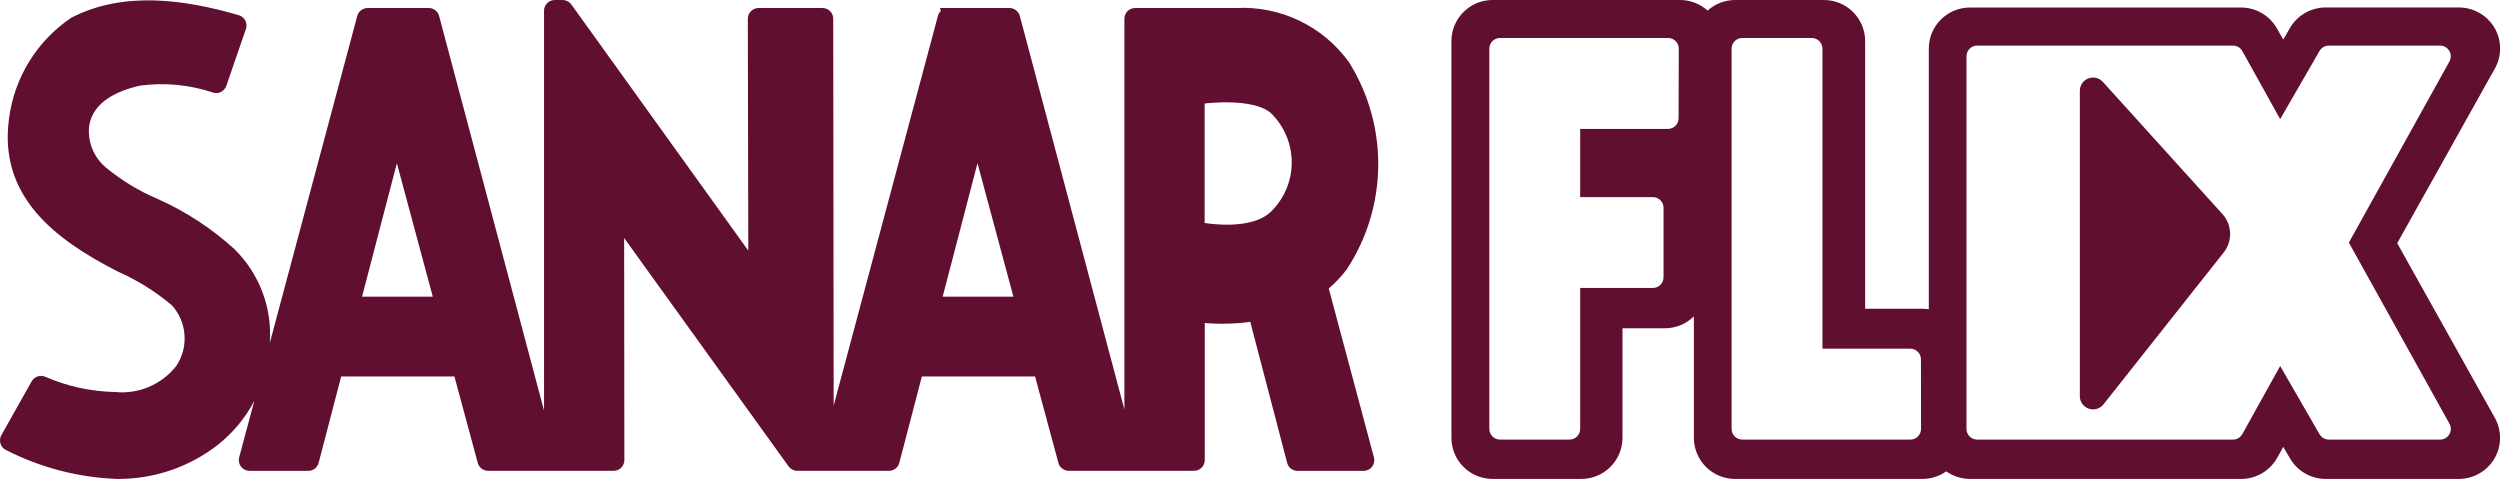
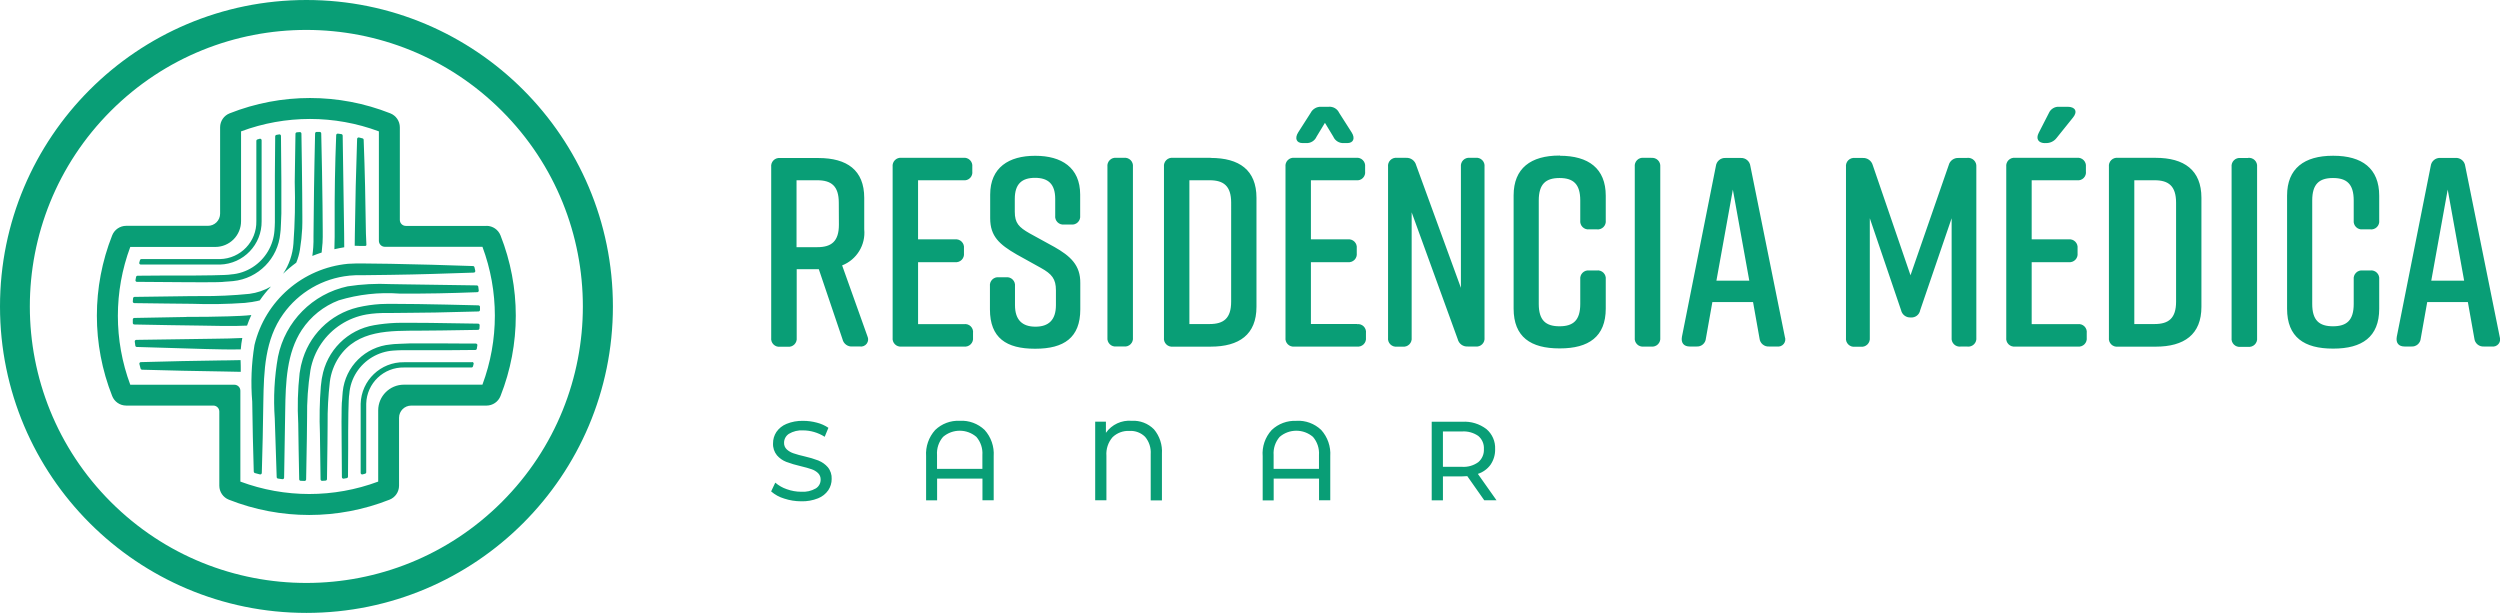
- <svg xmlns="http://www.w3.org/2000/svg" width="104.398" height="20" viewBox="0 0 104.398 20">
+ <svg xmlns="http://www.w3.org/2000/svg" width="163.157" height="40" viewBox="0 0 163.157 40">
  <defs>
-     <style>.a{fill:#600f30;}</style>
+     <style>.a{fill:#099e76;}</style>
  </defs>
-   <g transform="translate(0 0)">
-     <g transform="translate(0 0)">
-       <path class="a" d="M104.2,17.456l-4.081-7.3,4.081-7.3a1.709,1.709,0,0,0-.021-1.7,1.731,1.731,0,0,0-1.485-.844H97.132a1.729,1.729,0,0,0-1.492.856l-.28.483L95.1,1.194A1.725,1.725,0,0,0,93.6.314H82.28a1.719,1.719,0,0,0-1.722,1.712V12.914a1.737,1.737,0,0,0-.269-.021H77.9V1.712A1.719,1.719,0,0,0,76.175,0h-3.7a1.721,1.721,0,0,0-1.154.442A1.722,1.722,0,0,0,70.163,0H62.345a1.719,1.719,0,0,0-1.722,1.712V18.287A1.719,1.719,0,0,0,62.345,20h3.7a1.719,1.719,0,0,0,1.722-1.712V13.709H69.53a1.722,1.722,0,0,0,1.218-.5v5.081A1.719,1.719,0,0,0,72.47,20h7.817a1.721,1.721,0,0,0,1-.316,1.721,1.721,0,0,0,1,.316H93.6a1.725,1.725,0,0,0,1.505-.88l.257-.459.28.483A1.729,1.729,0,0,0,97.132,20h5.558a1.731,1.731,0,0,0,1.485-.844A1.71,1.71,0,0,0,104.2,17.456ZM70.109,4.937a.447.447,0,0,1-.447.447H66V8.231h3.034a.447.447,0,0,1,.447.447v2.9a.447.447,0,0,1-.447.447H66V17.91a.447.447,0,0,1-.447.447h-2.9a.447.447,0,0,1-.447-.447V2.033a.447.447,0,0,1,.447-.447h7.017a.447.447,0,0,1,.447.447ZM80.234,17.91a.447.447,0,0,1-.447.447H72.77a.447.447,0,0,1-.447-.447V2.033a.447.447,0,0,1,.447-.447h2.9a.447.447,0,0,1,.447.447V14.56h3.666a.447.447,0,0,1,.447.447Zm21.674.447H97.262a.447.447,0,0,1-.387-.224l-1.644-2.849-1.58,2.843a.447.447,0,0,1-.391.23H82.579a.447.447,0,0,1-.447-.447V2.35a.447.447,0,0,1,.447-.447H93.26a.447.447,0,0,1,.391.23l1.58,2.843,1.644-2.849a.447.447,0,0,1,.387-.223h4.646a.447.447,0,0,1,.391.664L98.1,10.13l4.2,7.563A.447.447,0,0,1,101.908,18.357ZM87.828,3.42a.553.553,0,0,0-.963.371V16.543a.553.553,0,0,0,.987.343l5.023-6.345a1.241,1.241,0,0,0-.053-1.6ZM56.246,11.258a8.01,8.01,0,0,0,.1-8.659A5.462,5.462,0,0,0,51.614.335h-4.2a.447.447,0,0,0-.447.447V17.1L42.6.667a.447.447,0,0,0-.432-.332h-2.9L39.3.461a.446.446,0,0,0-.121.206l-4.353,16.27L34.808.782a.447.447,0,0,0-.447-.447H31.688a.447.447,0,0,0-.447.448l.02,9.682L23.871.186A.447.447,0,0,0,23.508,0h-.329a.447.447,0,0,0-.447.447v16.7L18.35.667a.447.447,0,0,0-.432-.332H15.364a.447.447,0,0,0-.432.331L11.28,14.319A4.983,4.983,0,0,0,9.8,10.4,12.072,12.072,0,0,0,6.616,8.316,8.8,8.8,0,0,1,4.421,6.984a1.978,1.978,0,0,1-.684-1.733C3.9,4.261,4.878,3.8,5.86,3.575A6.774,6.774,0,0,1,8.9,3.863a.447.447,0,0,0,.565-.277c.218-.635.6-1.758.818-2.377a.447.447,0,0,0-.3-.575C7.717-.026,5.161-.385,2.99.741a5.991,5.991,0,0,0-2.6,4.212c-.449,3.259,1.939,5.058,4.546,6.389A9.266,9.266,0,0,1,7.2,12.758a2.069,2.069,0,0,1,.176,2.522A2.879,2.879,0,0,1,4.824,16.37,7.666,7.666,0,0,1,1.9,15.732a.447.447,0,0,0-.564.192L.07,18.172a.447.447,0,0,0,.2.624A11.088,11.088,0,0,0,4.9,20H4.94a6.751,6.751,0,0,0,4.185-1.436,5.746,5.746,0,0,0,1.507-1.821L10,19.1a.447.447,0,0,0,.431.562h2.456a.447.447,0,0,0,.432-.334l.941-3.606H18.99l.973,3.605a.447.447,0,0,0,.433.334h5.243a.447.447,0,0,0,.447-.447l-.009-9.274,6.867,9.535a.447.447,0,0,0,.363.186h3.829a.447.447,0,0,0,.432-.334l.941-3.606h4.728l.973,3.605a.447.447,0,0,0,.433.334h5.233a.447.447,0,0,0,.447-.447V13.49c.244.019.489.029.733.029s.493-.01.732-.03q.218-.018.435-.049l1.541,5.89a.447.447,0,0,0,.432.334h2.76a.447.447,0,0,0,.432-.562L55.5,12.046A4.985,4.985,0,0,0,56.246,11.258ZM15.132,12.389l1.454-5.574,1.5,5.574Zm24.246,0,1.454-5.574,1.5,5.574ZM53.089,8.837c-.841.822-2.771.473-2.771.473V4.322s2.023-.257,2.771.405A2.872,2.872,0,0,1,53.089,8.837Z" transform="translate(-0.013 0)" />
+   <g transform="translate(-0.04 0)">
+     <g transform="translate(0.04 0)">
+       <path class="a" d="M22.827,17.989c.147-.013.283-.025.425-.028s.293,0,.44,0l1.81-.023c2.021-.028,3.464-.081,5.462-.147a.1.1,0,0,0,.094-.119c-.018-.079-.035-.155-.054-.236a.1.1,0,0,0-.092-.073c-1.987-.067-3.409-.11-5.409-.147l-1.81-.022c-.293,0-.623,0-.939.022a6.959,6.959,0,0,0-6.106,5.3,15.073,15.073,0,0,0-.147,3.7c.022,1.583.051,2.988.1,4.565a.1.1,0,0,0,.067.091c.11.035.223.06.336.089a.1.1,0,0,0,.122-.092c.048-1.612.078-3.032.1-4.653.035-2,.092-4.047,1.3-5.725a6.038,6.038,0,0,1,4.3-2.5ZM22.15,19.6a10.914,10.914,0,0,1,3.957-.44c1.895.01,3.214-.021,5.084-.091a.1.1,0,0,0,.094-.108c-.009-.084-.021-.169-.031-.251a.1.1,0,0,0-.1-.084c-1.758-.028-2.963-.044-4.744-.07l-.9-.015a13.932,13.932,0,0,0-2.784.147,5.9,5.9,0,0,0-4.543,4.591,16.3,16.3,0,0,0-.211,4.036c.041,1.35.084,2.472.125,3.817a.1.1,0,0,0,.079.1c.1.016.191.028.293.041a.1.1,0,0,0,.113-.1c.023-1.543.048-2.849.072-4.4.028-1.81.088-3.731,1.083-5.243A5.045,5.045,0,0,1,22.15,19.6Zm-9.943,1.087c-.781.015-2.258.038-3.4.063a.1.1,0,0,0-.1.1v.233a.1.1,0,0,0,.094.094c1.445.035,3.294.057,4.383.073.551.009,2.126.051,2.979,0a6.218,6.218,0,0,1,.28-.689c-.8.091-2.3.1-2.872.114-.321,0-1.036,0-1.364.006Zm19.587-5.944H26.526a.39.39,0,0,1-.391-.39V8.307a.983.983,0,0,0-.623-.911,14.245,14.245,0,0,0-10.484,0,.98.98,0,0,0-.623.911v5.637a.794.794,0,0,1-.8.794H8.274a.983.983,0,0,0-.913.623,14.251,14.251,0,0,0,0,10.484.982.982,0,0,0,.911.624h5.69a.391.391,0,0,1,.391.39V31.7a.982.982,0,0,0,.623.911,14.266,14.266,0,0,0,10.484,0,.982.982,0,0,0,.623-.911V27.264a.794.794,0,0,1,.794-.794h4.916a.983.983,0,0,0,.911-.624,14.266,14.266,0,0,0,0-10.484.985.985,0,0,0-.911-.623Zm-.268,10.362H26.4a1.679,1.679,0,0,0-1.678,1.679V31.43a12.885,12.885,0,0,1-8.995,0V25.5a.391.391,0,0,0-.39-.391H8.542a12.887,12.887,0,0,1,0-8.993h5.551a1.679,1.679,0,0,0,1.679-1.685V8.574a12.885,12.885,0,0,1,8.995,0v7.142a.391.391,0,0,0,.39.391h6.369a12.887,12.887,0,0,1,0,8.993Zm-.686-1.465H26.412a2.79,2.79,0,0,0-2.834,2.707v4.521a.1.1,0,0,0,.123.094l.17-.047a.1.1,0,0,0,.07-.1V26.348a2.423,2.423,0,0,1,2.477-2.365h4.39a.1.1,0,0,0,.1-.069l.038-.147a.1.1,0,0,0-.1-.139Zm.421-3.712c-1.449-.037-2.814-.067-3.957-.084l-1.612-.013c-.176,0-.642,0-.831.013a8.9,8.9,0,0,0-1.465.214,4.982,4.982,0,0,0-3.681,3.68c-.048.135-.088.481-.122.621a19.748,19.748,0,0,0-.089,3.28c.015.986.032,2.289.062,3.639a.1.1,0,0,0,.092.1,2.583,2.583,0,0,1,.261.009.1.1,0,0,0,.1-.1c.021-1.045.034-1.977.047-2.666,0-.328.012-1.042.015-1.37a18.3,18.3,0,0,1,.218-3.089,4.453,4.453,0,0,1,.706-1.734,4.513,4.513,0,0,1,2.951-1.905,6.647,6.647,0,0,1,.665-.078c.085-.007.27-.015.356-.016s.28,0,.369,0l1.514-.015c.377,0,1.2-.01,1.575-.018.787-.015,1.71-.042,2.83-.069a.1.1,0,0,0,.1-.1v-.21A.1.1,0,0,0,31.261,19.93Zm-.016,1.194c-1.224-.022-2.418-.038-3.124-.048l-1.5-.009c-.119,0-.652,0-.778.009a11.065,11.065,0,0,0-1.377.147,4.16,4.16,0,0,0-3.406,3.4c-.032.089-.059.492-.081.586a25.813,25.813,0,0,0-.06,3.069c.009.639.021,1.822.041,3.006a.1.1,0,0,0,.1.1l.229-.015a.1.1,0,0,0,.091-.1c.013-.986.023-1.889.031-2.334,0-.22.009-1.026.01-1.237a22.026,22.026,0,0,1,.147-2.792,3.75,3.75,0,0,1,.586-1.581c1.215-1.823,3.351-1.731,5.3-1.744.252,0,1.172-.009,1.421-.013l2.356-.037a.1.1,0,0,0,.1-.089,1.266,1.266,0,0,1,.012-.212.1.1,0,0,0-.091-.106ZM20.034,0A20,20,0,1,0,40.04,20,20,20,0,0,0,20.034,0ZM32.794,32.759a18.046,18.046,0,1,1,0-25.52,18.046,18.046,0,0,1,0,25.52ZM31.1,22.421c-1.026-.007-1.857,0-2.164-.01H26.815c-.113.01-1.184.034-1.288.07a3.438,3.438,0,0,0-3.12,3.085c-.016.044-.029.5-.041.545-.056.236-.034,2.588-.029,2.828,0,.293.009,1.2.016,2.2a.1.1,0,0,0,.114.1l.205-.035a.1.1,0,0,0,.079-.1c0-.888.007-1.628.012-1.83V28.18c0-.245.01-2.233.073-2.468a3.006,3.006,0,0,1,.47-1.411,3.107,3.107,0,0,1,2.4-1.421c.051-.012.484-.021.538-.025H29.3c.214,0,.843-.009,1.758-.015a.1.1,0,0,0,.1-.079q.018-.1.031-.2a.1.1,0,0,0-.088-.138ZM21.089,15.884c.018-.191.015-.657.013-.832l-.013-1.612c-.018-1.228-.042-3.224-.084-4.73a.1.1,0,0,0-.094-.1h-.207a.1.1,0,0,0-.1.1c-.031,1.172-.054,2.739-.07,3.608,0,.378-.013,1.2-.018,1.575L20.5,15.406v.369c0,.076-.009.271-.016.356-.012.135-.032.4-.06.572.2-.081.4-.155.608-.221.022-.239.041-.462.054-.6Zm1.417.259c0-.293,0-.586-.007-.891l-.013-.9c-.029-1.876-.053-3.625-.082-5.5a.1.1,0,0,0-.082-.1c-.076-.012-.154-.021-.23-.031a.1.1,0,0,0-.111.094c-.078,1.986-.11,3.847-.1,5.838,0,.536.007,1.08-.018,1.612.21-.048.425-.092.642-.127ZM8.929,22.181a.1.1,0,0,0-.094.111c.012.091.021.183.037.274a.1.1,0,0,0,.092.078l4.563.136c.643.019,1.583.038,2.226.021a6,6,0,0,1,.1-.743c-.5.031-1.29.041-1.782.048C12.393,22.128,10.614,22.154,8.929,22.181Zm10.687-5.9a12.388,12.388,0,0,0,.147-1.376c.012-.127.01-.661.009-.778l-.009-1.5c-.01-.781-.026-2.66-.051-3.907a.1.1,0,0,0-.1-.1l-.2.015a.1.1,0,0,0-.089.094c-.019,1.059-.038,2.589-.048,3.14a39.537,39.537,0,0,1-.086,4.042,4.036,4.036,0,0,1-.674,1.955,7.72,7.72,0,0,1,.859-.722A3.942,3.942,0,0,0,19.617,16.284Zm4.278-.234a.062.062,0,0,0,.059-.062l-.032-.747c-.029-2.079-.067-4.039-.147-6.115a.1.1,0,0,0-.072-.092l-.234-.059a.1.1,0,0,0-.122.092c-.073,2.1-.119,4.072-.147,6.174l-.01.8C23.416,16.048,23.667,16.058,23.894,16.049ZM8.816,19.783c1.257.022,3.023.034,3.744.044a32.8,32.8,0,0,0,3.46-.059c.094-.023.5-.05.586-.082a3.417,3.417,0,0,0,.387-.081,7.2,7.2,0,0,1,.733-.907,3.74,3.74,0,0,1-1.407.479,29.364,29.364,0,0,1-3.183.147c-.218,0-1.017,0-1.235.01-.519.009-2.008.026-3.077.042a.1.1,0,0,0-.1.091c0,.072-.013.147-.018.214a.1.1,0,0,0,.106.1Zm5.806,3.737c-1.728.025-3.664.059-5.394.113a.1.1,0,0,0-.091.123c.028.1.048.2.078.3a.1.1,0,0,0,.091.072c1.693.051,3.631.092,5.317.116.293,0,.826.013,1.13.023,0-.293,0-.5-.012-.765-.274.01-.843.016-1.118.021ZM8.973,18.394c1.065.01,2.579.016,2.913.021.24,0,2.589.028,2.825-.029.047-.01.5-.025.544-.041a3.436,3.436,0,0,0,3.077-3.12c.037-.1.06-1.172.07-1.288V11.814c0-.352-.015-1.873-.025-2.943a.1.1,0,0,0-.113-.1l-.18.031A.1.1,0,0,0,18,8.9c-.009.985-.015,2.286-.021,2.535v3.069c0,.053-.015.485-.026.536a3.111,3.111,0,0,1-1.427,2.4,3.009,3.009,0,0,1-1.408.469c-.233.063-2.22.069-2.465.073H11.568c-.24,0-1.577,0-2.554.013a.1.1,0,0,0-.094.081c-.012.064-.025.13-.037.195a.1.1,0,0,0,.089.125Zm.246-1.128H14.4a2.793,2.793,0,0,0,2.714-2.834V9.156a.1.1,0,0,0-.123-.1L16.84,9.1a.1.1,0,0,0-.07.094v5.234A2.425,2.425,0,0,1,14.4,16.908H9.269a.1.1,0,0,0-.094.07c-.016.056-.032.111-.047.167a.1.1,0,0,0,.1.12ZM133.506,9.338h.053a.85.85,0,0,0,.7-.334l1.073-1.336c.317-.387.147-.7-.352-.7h-.545a.689.689,0,0,0-.686.422l-.658,1.284c-.2.387-.022.668.418.668ZM72.9,22.613h.492a.528.528,0,0,0,.586-.586V10.885a.528.528,0,0,0-.586-.586H72.9a.526.526,0,0,0-.586.586V22.033A.526.526,0,0,0,72.9,22.613ZM85.049,9.338h.229a.7.7,0,0,0,.686-.422l.545-.9.545.9a.7.7,0,0,0,.686.422h.229c.4,0,.528-.317.281-.7L87.44,7.368a.689.689,0,0,0-.686-.4h-.492a.733.733,0,0,0-.686.4l-.809,1.266C84.521,9.021,84.644,9.338,85.049,9.338ZM97.323,30.319a1.719,1.719,0,0,0,.293-1.011A1.612,1.612,0,0,0,97.045,28a2.365,2.365,0,0,0-1.568-.476h-2v5.129h.733V31.089h1.268a2.845,2.845,0,0,0,.322-.015l1.106,1.575h.8l-1.216-1.722a1.654,1.654,0,0,0,.835-.608Zm-1.868.147H94.209V28.158h1.246a1.671,1.671,0,0,1,1.062.293,1.033,1.033,0,0,1,.366.854,1.045,1.045,0,0,1-.366.857A1.628,1.628,0,0,1,95.455,30.466Zm40.185-9.313h-3.007V17.11h2.409a.526.526,0,0,0,.586-.586v-.317a.526.526,0,0,0-.586-.586h-2.409V11.764h2.953a.518.518,0,0,0,.586-.586v-.293a.526.526,0,0,0-.586-.586H131.56a.526.526,0,0,0-.586.586V22.033a.525.525,0,0,0,.586.586h4.08a.525.525,0,0,0,.586-.586v-.293a.521.521,0,0,0-.586-.586Zm-7.21-10.844h-.563a.627.627,0,0,0-.651.475l-2.491,7.181-2.462-7.181a.646.646,0,0,0-.668-.475H121.1a.526.526,0,0,0-.586.586V22.043a.525.525,0,0,0,.586.586h.369a.534.534,0,0,0,.6-.586v-7.8l2.04,6a.605.605,0,0,0,.633.475.574.574,0,0,0,.615-.475l2.052-6v7.789a.528.528,0,0,0,.586.586h.44a.526.526,0,0,0,.586-.586V10.885a.534.534,0,0,0-.592-.58Zm-14.156.528a.6.6,0,0,0-.633-.528h-.985a.6.6,0,0,0-.633.528l-2.216,11.144c-.07.4.125.633.51.633h.44a.572.572,0,0,0,.615-.528l.422-2.373h2.655l.422,2.373a.586.586,0,0,0,.633.528h.51a.47.47,0,0,0,.51-.633Zm-2.216,7.481,1.073-5.944,1.073,5.944Zm-4.25-8.019h-.492a.526.526,0,0,0-.586.586V22.033a.525.525,0,0,0,.586.586h.492a.528.528,0,0,0,.586-.586V10.885a.528.528,0,0,0-.591-.58Zm-5.961-.147h-.035c-1.864,0-2.989.826-2.989,2.6v7.386c0,1.863,1.125,2.6,2.989,2.6h.035c1.864,0,2.989-.756,2.989-2.6V18.236a.526.526,0,0,0-.586-.586h-.492a.528.528,0,0,0-.586.586v1.6c0,1.071-.457,1.458-1.354,1.458s-1.354-.387-1.354-1.458V13.083c0-1.073.457-1.465,1.354-1.465s1.354.387,1.354,1.465v1.3a.528.528,0,0,0,.586.586h.492a.526.526,0,0,0,.586-.586V12.773c0-1.782-1.13-2.608-2.994-2.608Zm61.331,11.829-2.251-11.147a.6.6,0,0,0-.633-.528h-.985a.6.6,0,0,0-.633.528L156.46,21.981c-.07.4.123.633.51.633h.44a.572.572,0,0,0,.615-.528l.422-2.373H161.1l.422,2.373a.586.586,0,0,0,.633.528h.51A.471.471,0,0,0,163.177,21.981Zm-4.467-3.664,1.073-5.944,1.073,5.944ZM140.721,10.3H138.26a.526.526,0,0,0-.586.586V22.038a.525.525,0,0,0,.586.586h2.462c1.864,0,2.989-.79,2.989-2.6V12.907C143.711,11.1,142.585,10.3,140.721,10.3Zm1.336,9.39c0,1.089-.492,1.458-1.407,1.458h-1.319V11.764h1.319c.914,0,1.407.369,1.407,1.465Zm10.27-9.525h-.037c-1.864,0-2.989.826-2.989,2.6v7.386c0,1.863,1.125,2.6,2.989,2.6h.035c1.864,0,2.989-.756,2.989-2.6V18.236a.526.526,0,0,0-.586-.586h-.492a.528.528,0,0,0-.586.586v1.6c0,1.071-.457,1.458-1.354,1.458s-1.354-.387-1.354-1.458V13.083c0-1.073.457-1.465,1.354-1.465s1.354.387,1.354,1.465v1.3a.528.528,0,0,0,.586.586h.492a.526.526,0,0,0,.586-.586V12.773c0-1.782-1.12-2.608-2.988-2.608Zm-5.569.147h-.492a.526.526,0,0,0-.586.586V22.05a.525.525,0,0,0,.586.586h.492a.528.528,0,0,0,.586-.586V10.885a.528.528,0,0,0-.592-.58ZM73.9,27.462a1.873,1.873,0,0,0-1.685.784V27.52h-.7v5.129h.733v-2.9a1.668,1.668,0,0,1,.4-1.216,1.48,1.48,0,0,1,1.106-.41,1.336,1.336,0,0,1,1.018.384,1.585,1.585,0,0,1,.366,1.133v3.019h.733V29.609a2.243,2.243,0,0,0-.52-1.59A1.888,1.888,0,0,0,73.9,27.462ZM63.542,22.033v-.293a.518.518,0,0,0-.586-.586h-3V17.11h2.409a.526.526,0,0,0,.586-.586v-.317a.526.526,0,0,0-.586-.586H59.955V11.764h2.954a.518.518,0,0,0,.586-.586v-.293a.526.526,0,0,0-.586-.586H58.882a.526.526,0,0,0-.586.586V22.033a.525.525,0,0,0,.586.586h4.08A.526.526,0,0,0,63.542,22.033Zm5.293-5.925-1.6-.879c-.7-.4-.967-.668-.967-1.407v-.844c0-.985.475-1.372,1.319-1.372s1.319.387,1.319,1.372v1.09a.526.526,0,0,0,.586.586h.457a.526.526,0,0,0,.586-.586V12.7c0-1.776-1.231-2.532-2.919-2.532h-.035c-1.688,0-2.919.756-2.919,2.532v1.547c0,1.172.6,1.706,1.723,2.356l1.583.879c.721.4.985.721.985,1.465v.966c0,.967-.475,1.407-1.336,1.407s-1.336-.44-1.336-1.407V18.681a.526.526,0,0,0-.586-.586h-.463a.526.526,0,0,0-.586.586v1.511c0,1.864,1.073,2.567,2.931,2.567h.035c1.864,0,2.931-.721,2.931-2.567v-1.71c.018-1.178-.651-1.776-1.706-2.374ZM62.673,27.462a2.162,2.162,0,0,0-1.6.6,2.323,2.323,0,0,0-.593,1.712v2.88h.718V31.235h2.96v1.414h.733V29.77a2.326,2.326,0,0,0-.593-1.712A2.174,2.174,0,0,0,62.673,27.462Zm1.48,3.136h-2.96V29.7a1.635,1.635,0,0,1,.393-1.187,1.671,1.671,0,0,1,2.176,0,1.639,1.639,0,0,1,.391,1.187ZM55,17.321a2.291,2.291,0,0,0,1.442-2.356V12.913c0-1.811-1.125-2.6-2.989-2.6H50.957a.526.526,0,0,0-.586.586V22.044a.525.525,0,0,0,.586.586h.492a.528.528,0,0,0,.586-.586V17.567h1.442l1.547,4.571a.61.61,0,0,0,.651.475h.484a.469.469,0,0,0,.492-.668Zm-.211-2.655c0,1.09-.492,1.465-1.407,1.465H52.024V11.764h1.351c.914,0,1.407.369,1.407,1.465Zm29.855,12.8a2.187,2.187,0,0,0-1.612.6,2.262,2.262,0,0,0-.586,1.712v2.88h.718V31.235h2.96v1.414h.733V29.77a2.326,2.326,0,0,0-.593-1.712A2.174,2.174,0,0,0,84.64,27.462ZM86.12,30.6H83.16V29.7a1.635,1.635,0,0,1,.393-1.187,1.671,1.671,0,0,1,2.176,0A1.639,1.639,0,0,1,86.12,29.7Zm-32.657-.542a6.887,6.887,0,0,0-.931-.278,6.762,6.762,0,0,1-.706-.195,1.213,1.213,0,0,1-.44-.256.56.56,0,0,1-.176-.428.693.693,0,0,1,.312-.586,1.616,1.616,0,0,1,.933-.227,2.582,2.582,0,0,1,.718.106,2.638,2.638,0,0,1,.689.312l.242-.586a2.362,2.362,0,0,0-.755-.337,3.41,3.41,0,0,0-.894-.117,2.663,2.663,0,0,0-1.092.2,1.48,1.48,0,0,0-.655.528,1.319,1.319,0,0,0-.217.74,1.142,1.142,0,0,0,.254.78,1.547,1.547,0,0,0,.608.429,7.569,7.569,0,0,0,.933.278q.462.11.715.2a1.158,1.158,0,0,1,.425.252.57.57,0,0,1,.171.429.662.662,0,0,1-.315.574,1.671,1.671,0,0,1-.953.217,2.754,2.754,0,0,1-.941-.166,2.248,2.248,0,0,1-.751-.428l-.271.572a2.283,2.283,0,0,0,.847.465,3.5,3.5,0,0,0,1.117.18,2.738,2.738,0,0,0,1.1-.195,1.465,1.465,0,0,0,.667-.528,1.306,1.306,0,0,0,.22-.733,1.12,1.12,0,0,0-.252-.769,1.564,1.564,0,0,0-.6-.428Zm42.365-7.443h.51a.526.526,0,0,0,.586-.586V10.885a.526.526,0,0,0-.586-.586h-.369a.528.528,0,0,0-.586.586v7.9l-2.919-8A.646.646,0,0,0,91.8,10.3h-.586a.526.526,0,0,0-.586.586V22.038a.525.525,0,0,0,.586.586h.369a.528.528,0,0,0,.586-.586V13.857l3.007,8.281a.627.627,0,0,0,.657.475ZM88.6,21.147H85.594V17.11H88a.526.526,0,0,0,.586-.586v-.317A.526.526,0,0,0,88,15.621H85.594V11.764h2.951a.518.518,0,0,0,.586-.586v-.293a.526.526,0,0,0-.586-.586H84.521a.526.526,0,0,0-.586.586V22.033a.525.525,0,0,0,.586.586H88.6a.526.526,0,0,0,.586-.586v-.293a.521.521,0,0,0-.586-.586ZM79.052,10.3H76.59a.526.526,0,0,0-.586.586V22.037a.525.525,0,0,0,.586.586h2.462c1.864,0,2.989-.79,2.989-2.6V12.907c0-1.811-1.125-2.6-2.989-2.6Zm1.336,9.39c0,1.089-.492,1.458-1.407,1.458H77.663V11.764h1.319c.914,0,1.407.369,1.407,1.465Z" transform="translate(-0.04 0)" />
    </g>
  </g>
</svg>
